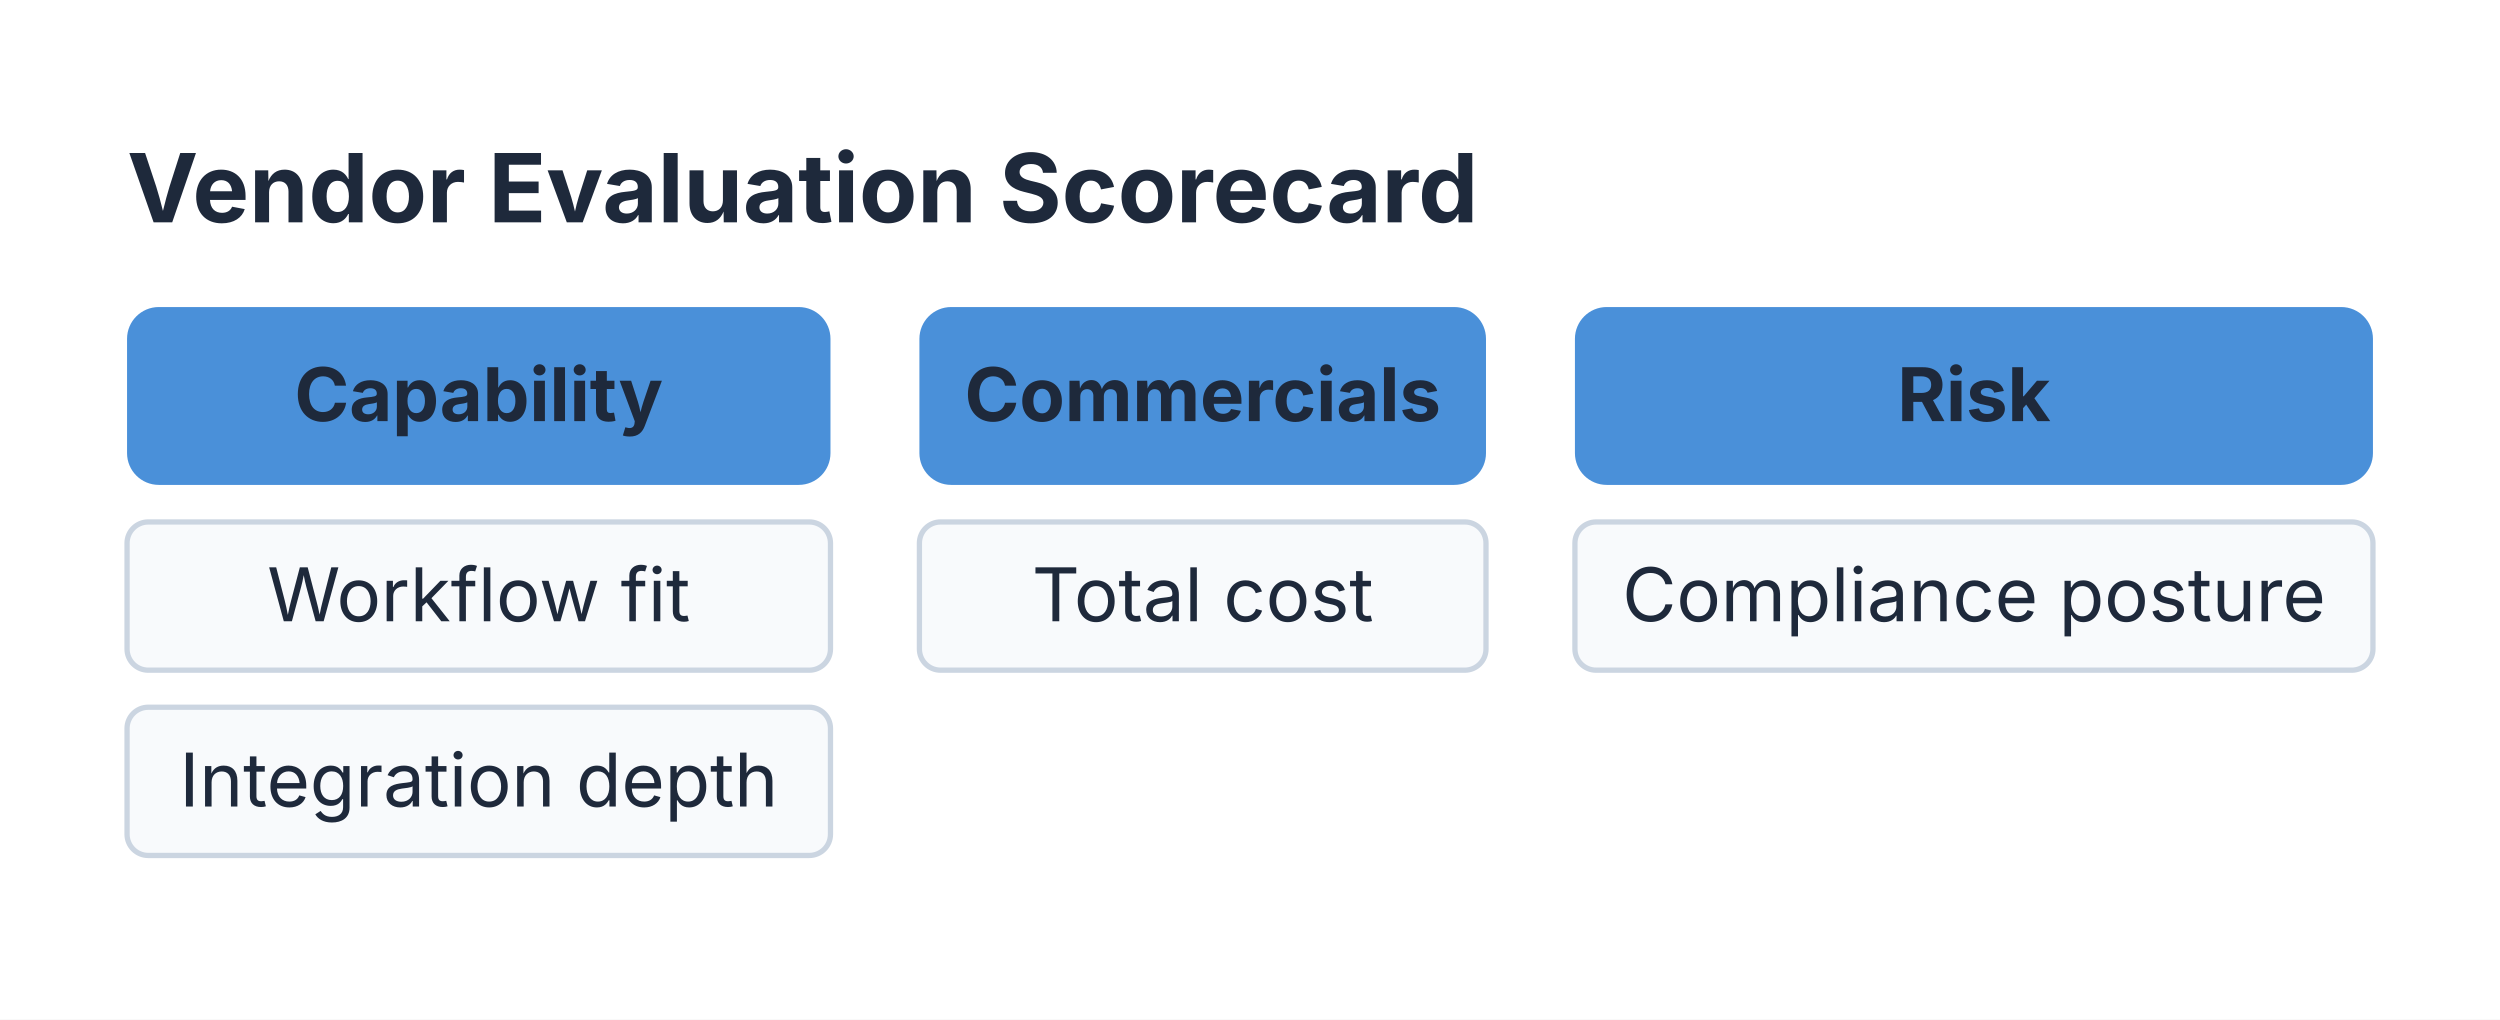
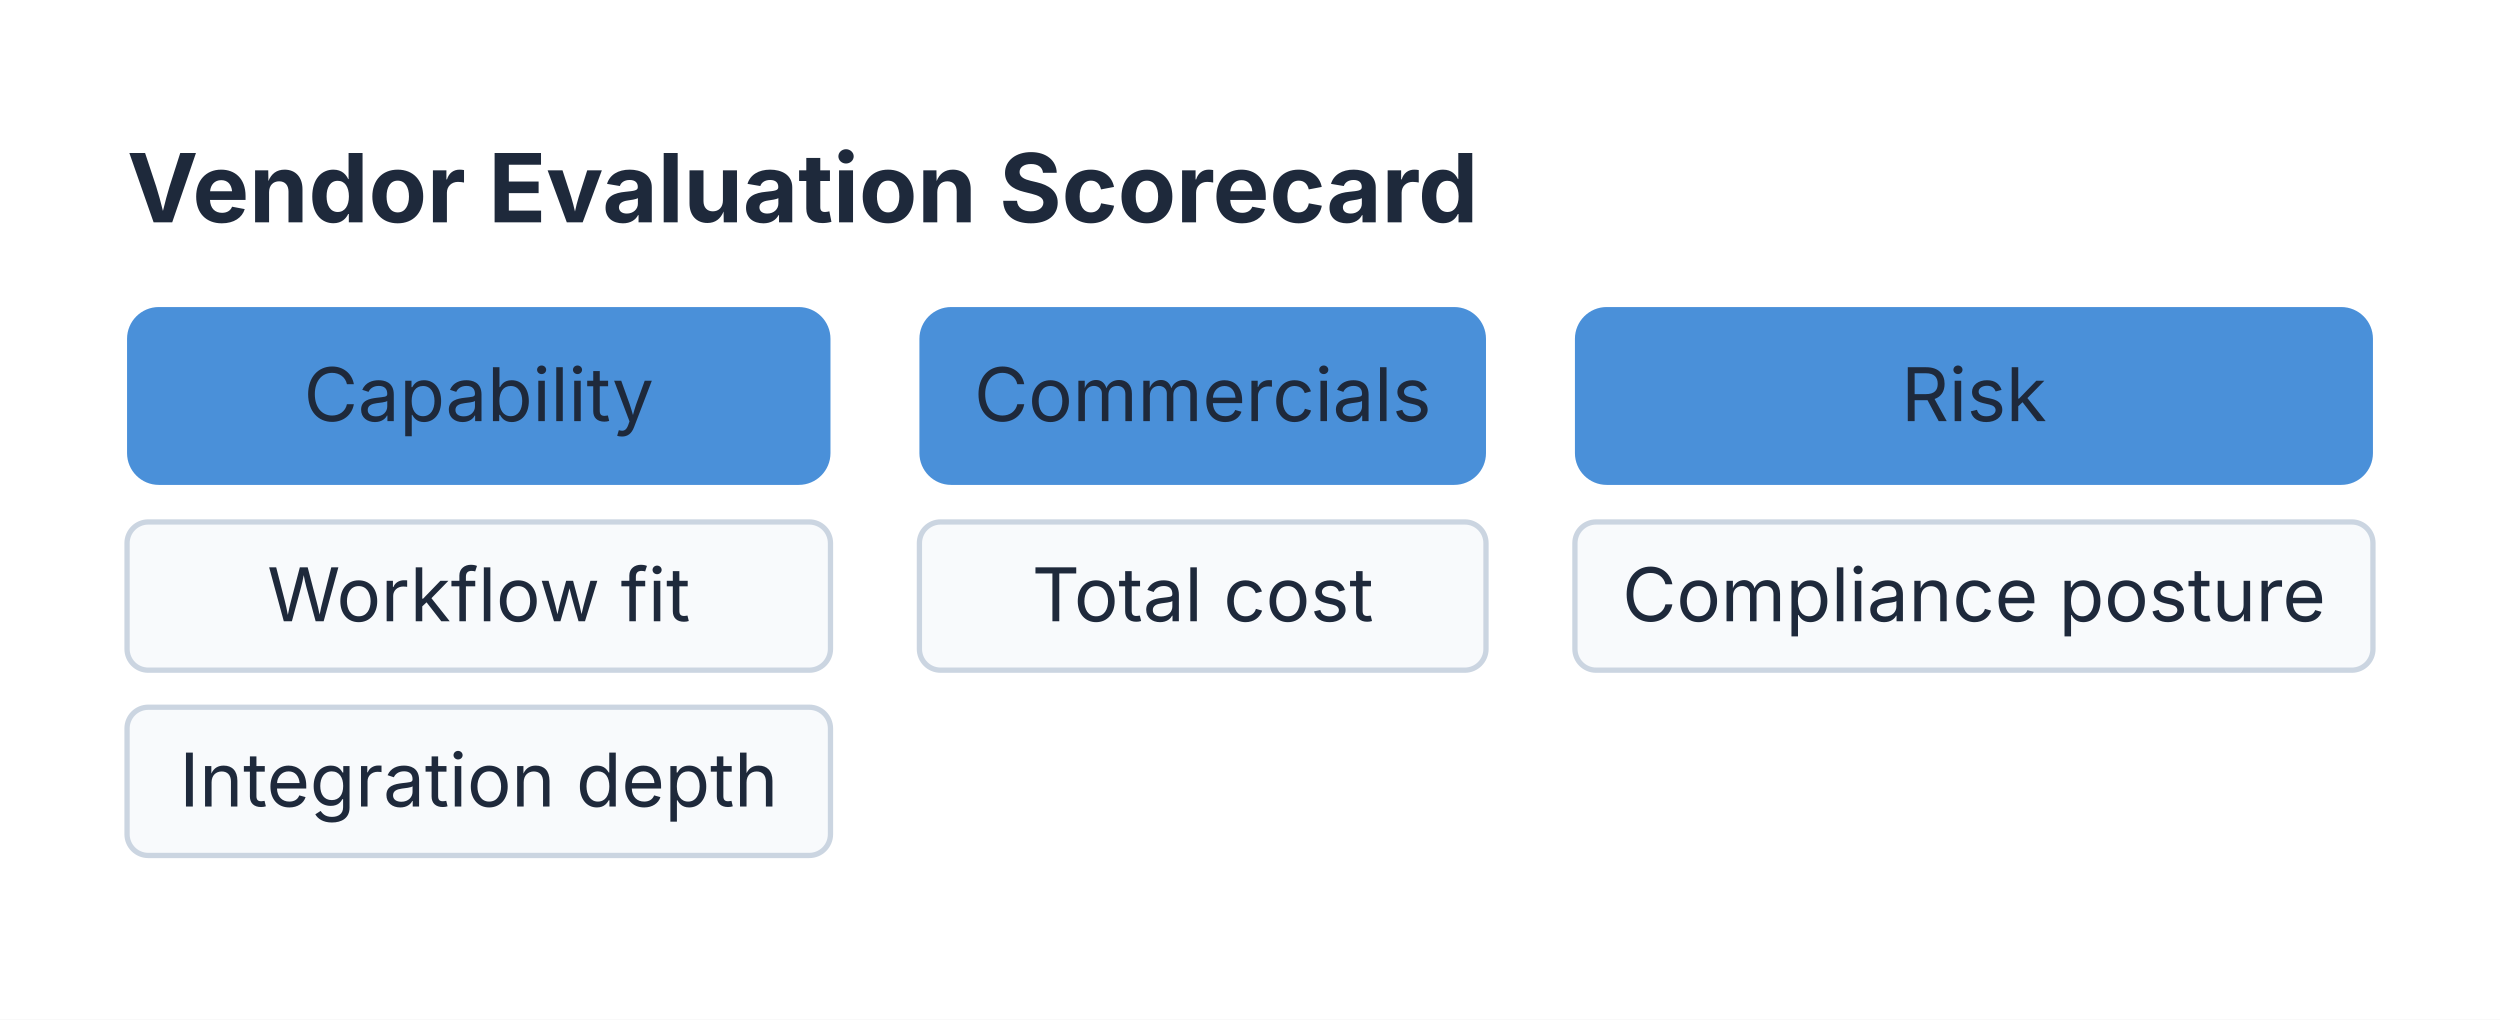
<svg xmlns="http://www.w3.org/2000/svg" viewBox="0 0 472.26 192.6" width="472.26" height="192.6">
  <rect x="0" y="0" width="472.26" height="192.6" fill="#FFFFFF" />
  <text x="24" y="42" font-size="18" font-family="Inter, system-ui, -apple-system, sans-serif" fill="#1E293B" font-weight="bold">Vendor Evaluation Scorecard</text>
  <g id="item-0">
    <rect x="24" y="58" width="132.88" height="33.6" fill="#4A90D9" stroke="#4A90D9" stroke-width="0" rx="6" />
-     <text x="90.44" y="79.56" font-size="14" font-family="Inter, system-ui, -apple-system, sans-serif" fill="#1E293B" text-anchor="middle" font-weight="bold">Capability</text>
+     <text x="90.44" y="79.56" font-size="14" font-family="Inter, system-ui, -apple-system, sans-serif" fill="#1E293B" text-anchor="middle">Capability</text>
  </g>
  <g id="item-0-0">
    <rect x="24" y="98.6" width="132.88" height="28" fill="#F8FAFC" stroke="#CBD5E1" stroke-width="1" rx="4" />
    <text x="90.44" y="117.36" font-size="14" font-family="Inter, system-ui, -apple-system, sans-serif" fill="#1E293B" text-anchor="middle">Workflow fit</text>
  </g>
  <g id="item-0-1">
    <rect x="24" y="133.6" width="132.88" height="28" fill="#F8FAFC" stroke="#CBD5E1" stroke-width="1" rx="4" />
    <text x="90.44" y="152.36" font-size="14" font-family="Inter, system-ui, -apple-system, sans-serif" fill="#1E293B" text-anchor="middle">Integration depth</text>
  </g>
  <g id="item-1">
    <rect x="173.68" y="58" width="107.03" height="33.6" fill="#4A90D9" stroke="#4A90D9" stroke-width="0" rx="6" />
-     <text x="227.2" y="79.56" font-size="14" font-family="Inter, system-ui, -apple-system, sans-serif" fill="#1E293B" text-anchor="middle" font-weight="bold">Commercials</text>
+     <text x="227.2" y="79.56" font-size="14" font-family="Inter, system-ui, -apple-system, sans-serif" fill="#1E293B" text-anchor="middle">Commercials</text>
  </g>
  <g id="item-1-0">
    <rect x="173.68" y="98.6" width="107.03" height="28" fill="#F8FAFC" stroke="#CBD5E1" stroke-width="1" rx="4" />
    <text x="227.2" y="117.36" font-size="14" font-family="Inter, system-ui, -apple-system, sans-serif" fill="#1E293B" text-anchor="middle">Total cost</text>
  </g>
  <g id="item-2">
    <rect x="297.51" y="58" width="150.75" height="33.6" fill="#4A90D9" stroke="#4A90D9" stroke-width="0" rx="6" />
-     <text x="372.89" y="79.56" font-size="14" font-family="Inter, system-ui, -apple-system, sans-serif" fill="#1E293B" text-anchor="middle" font-weight="bold">Risk</text>
+     <text x="372.89" y="79.56" font-size="14" font-family="Inter, system-ui, -apple-system, sans-serif" fill="#1E293B" text-anchor="middle">Risk</text>
  </g>
  <g id="item-2-0">
    <rect x="297.51" y="98.6" width="150.75" height="28" fill="#F8FAFC" stroke="#CBD5E1" stroke-width="1" rx="4" />
    <text x="372.89" y="117.36" font-size="14" font-family="Inter, system-ui, -apple-system, sans-serif" fill="#1E293B" text-anchor="middle">Compliance posture</text>
  </g>
</svg>
